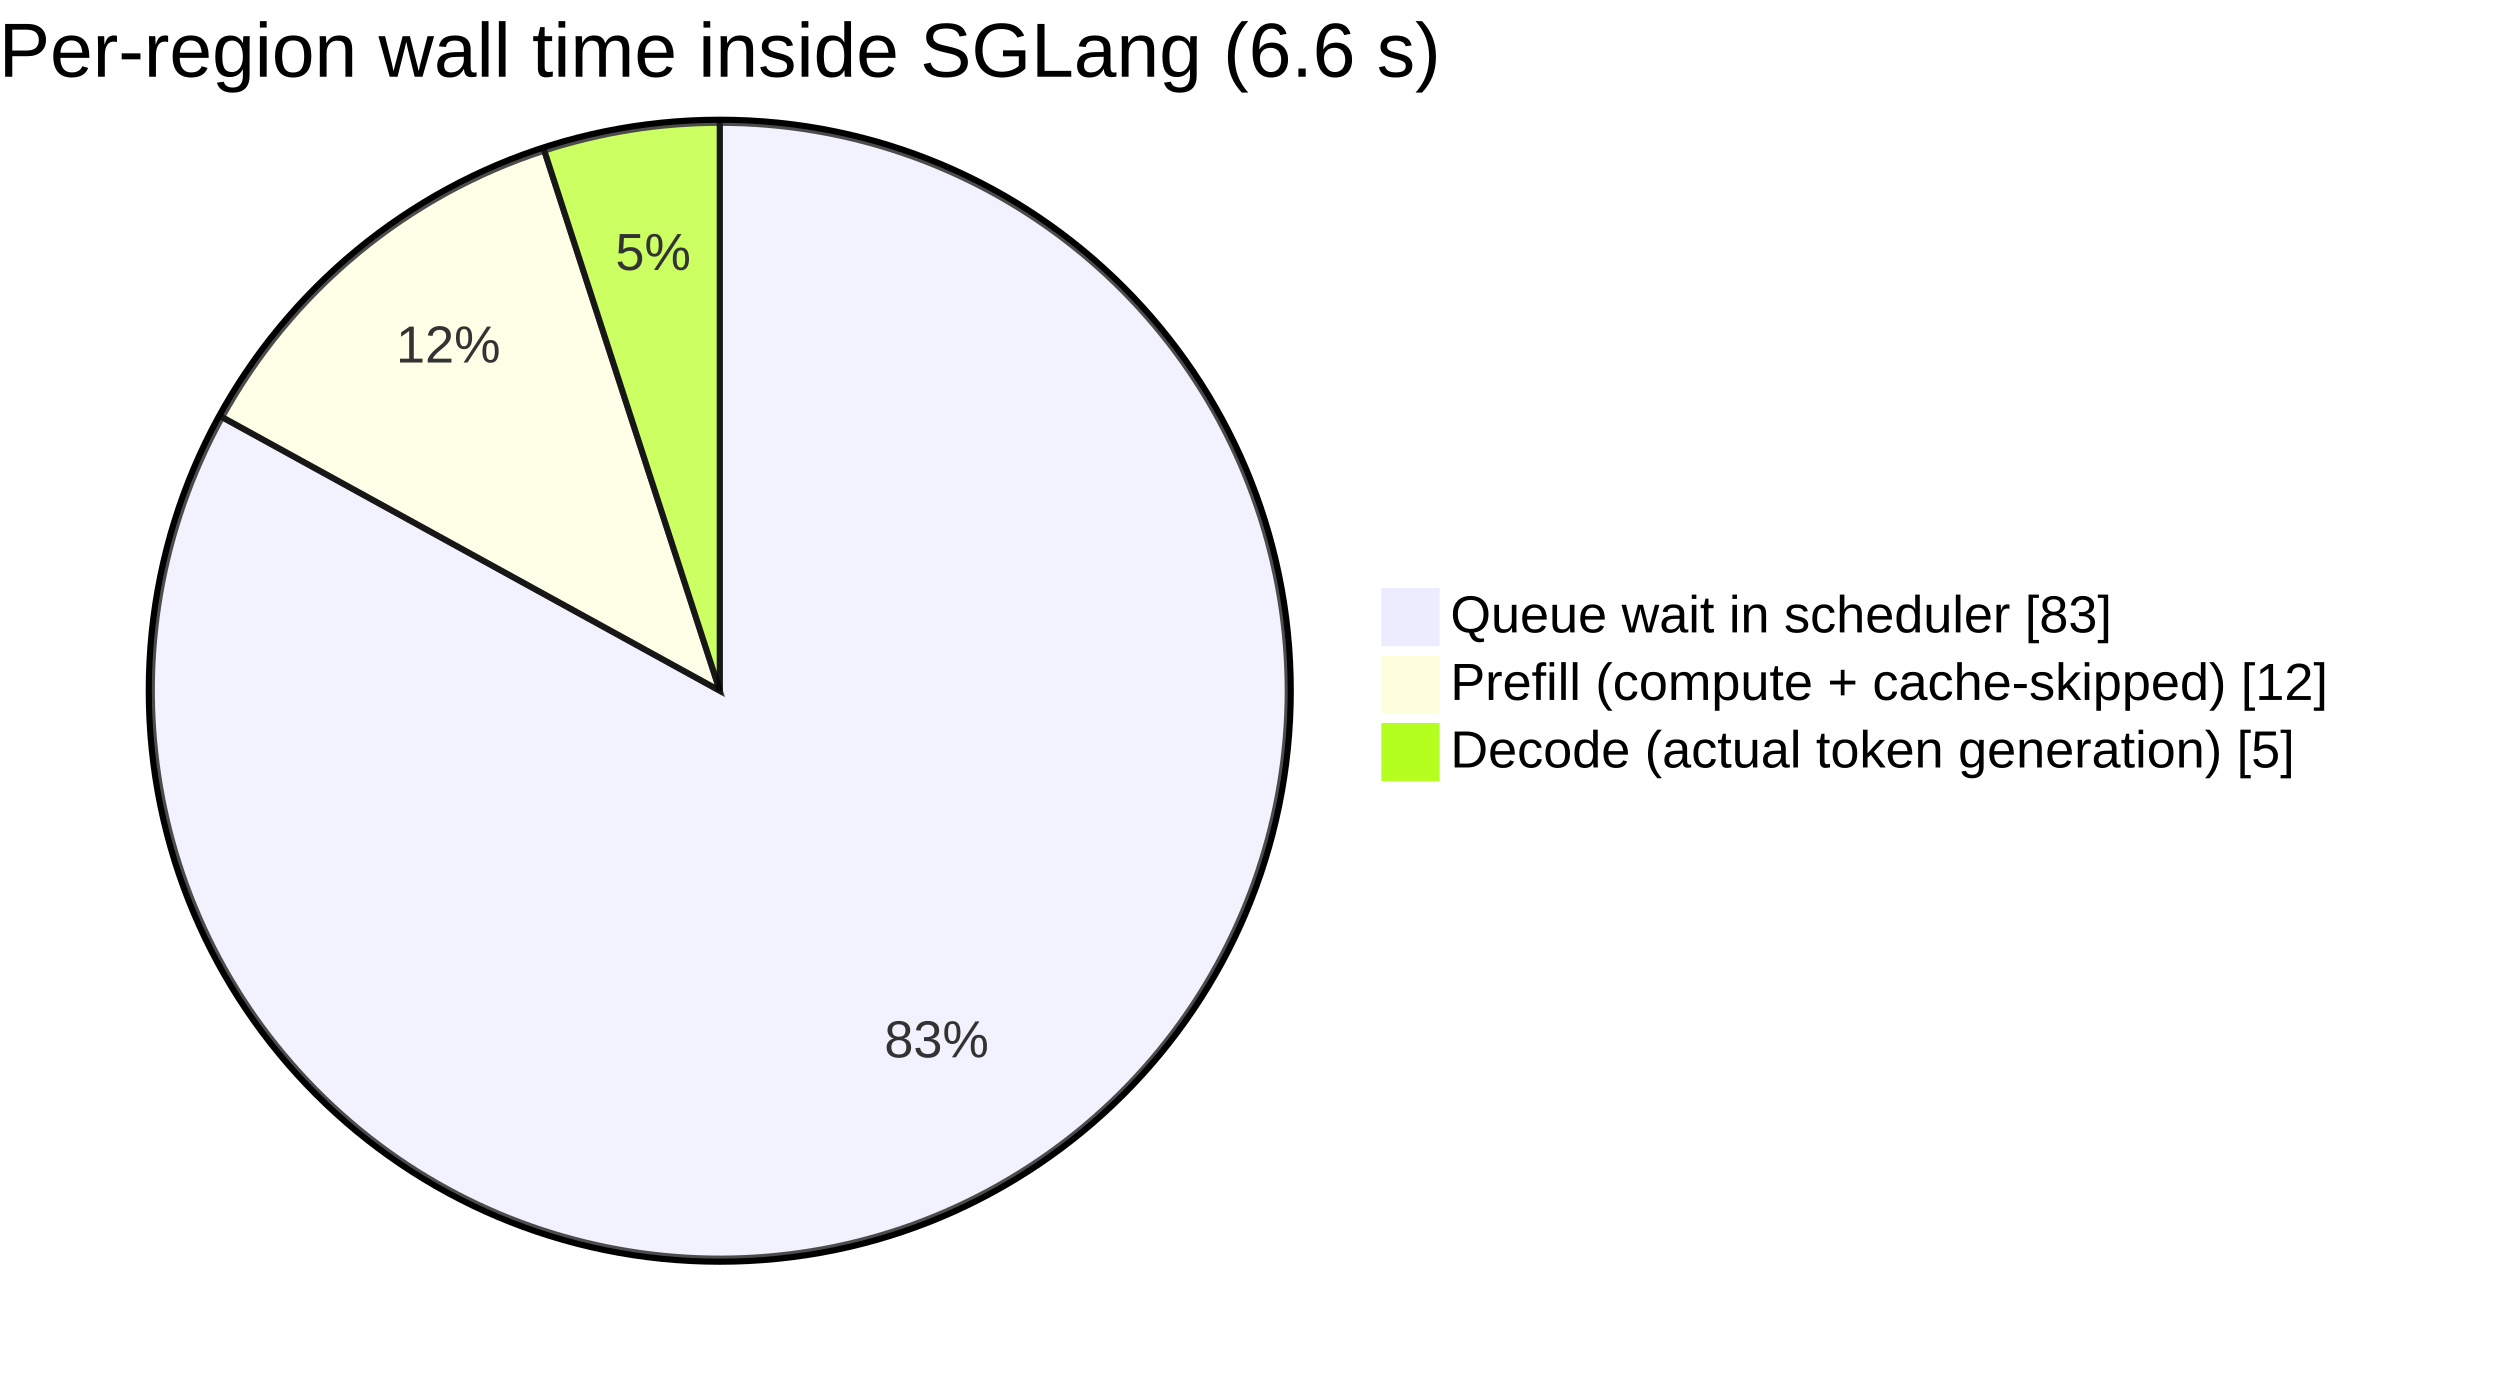
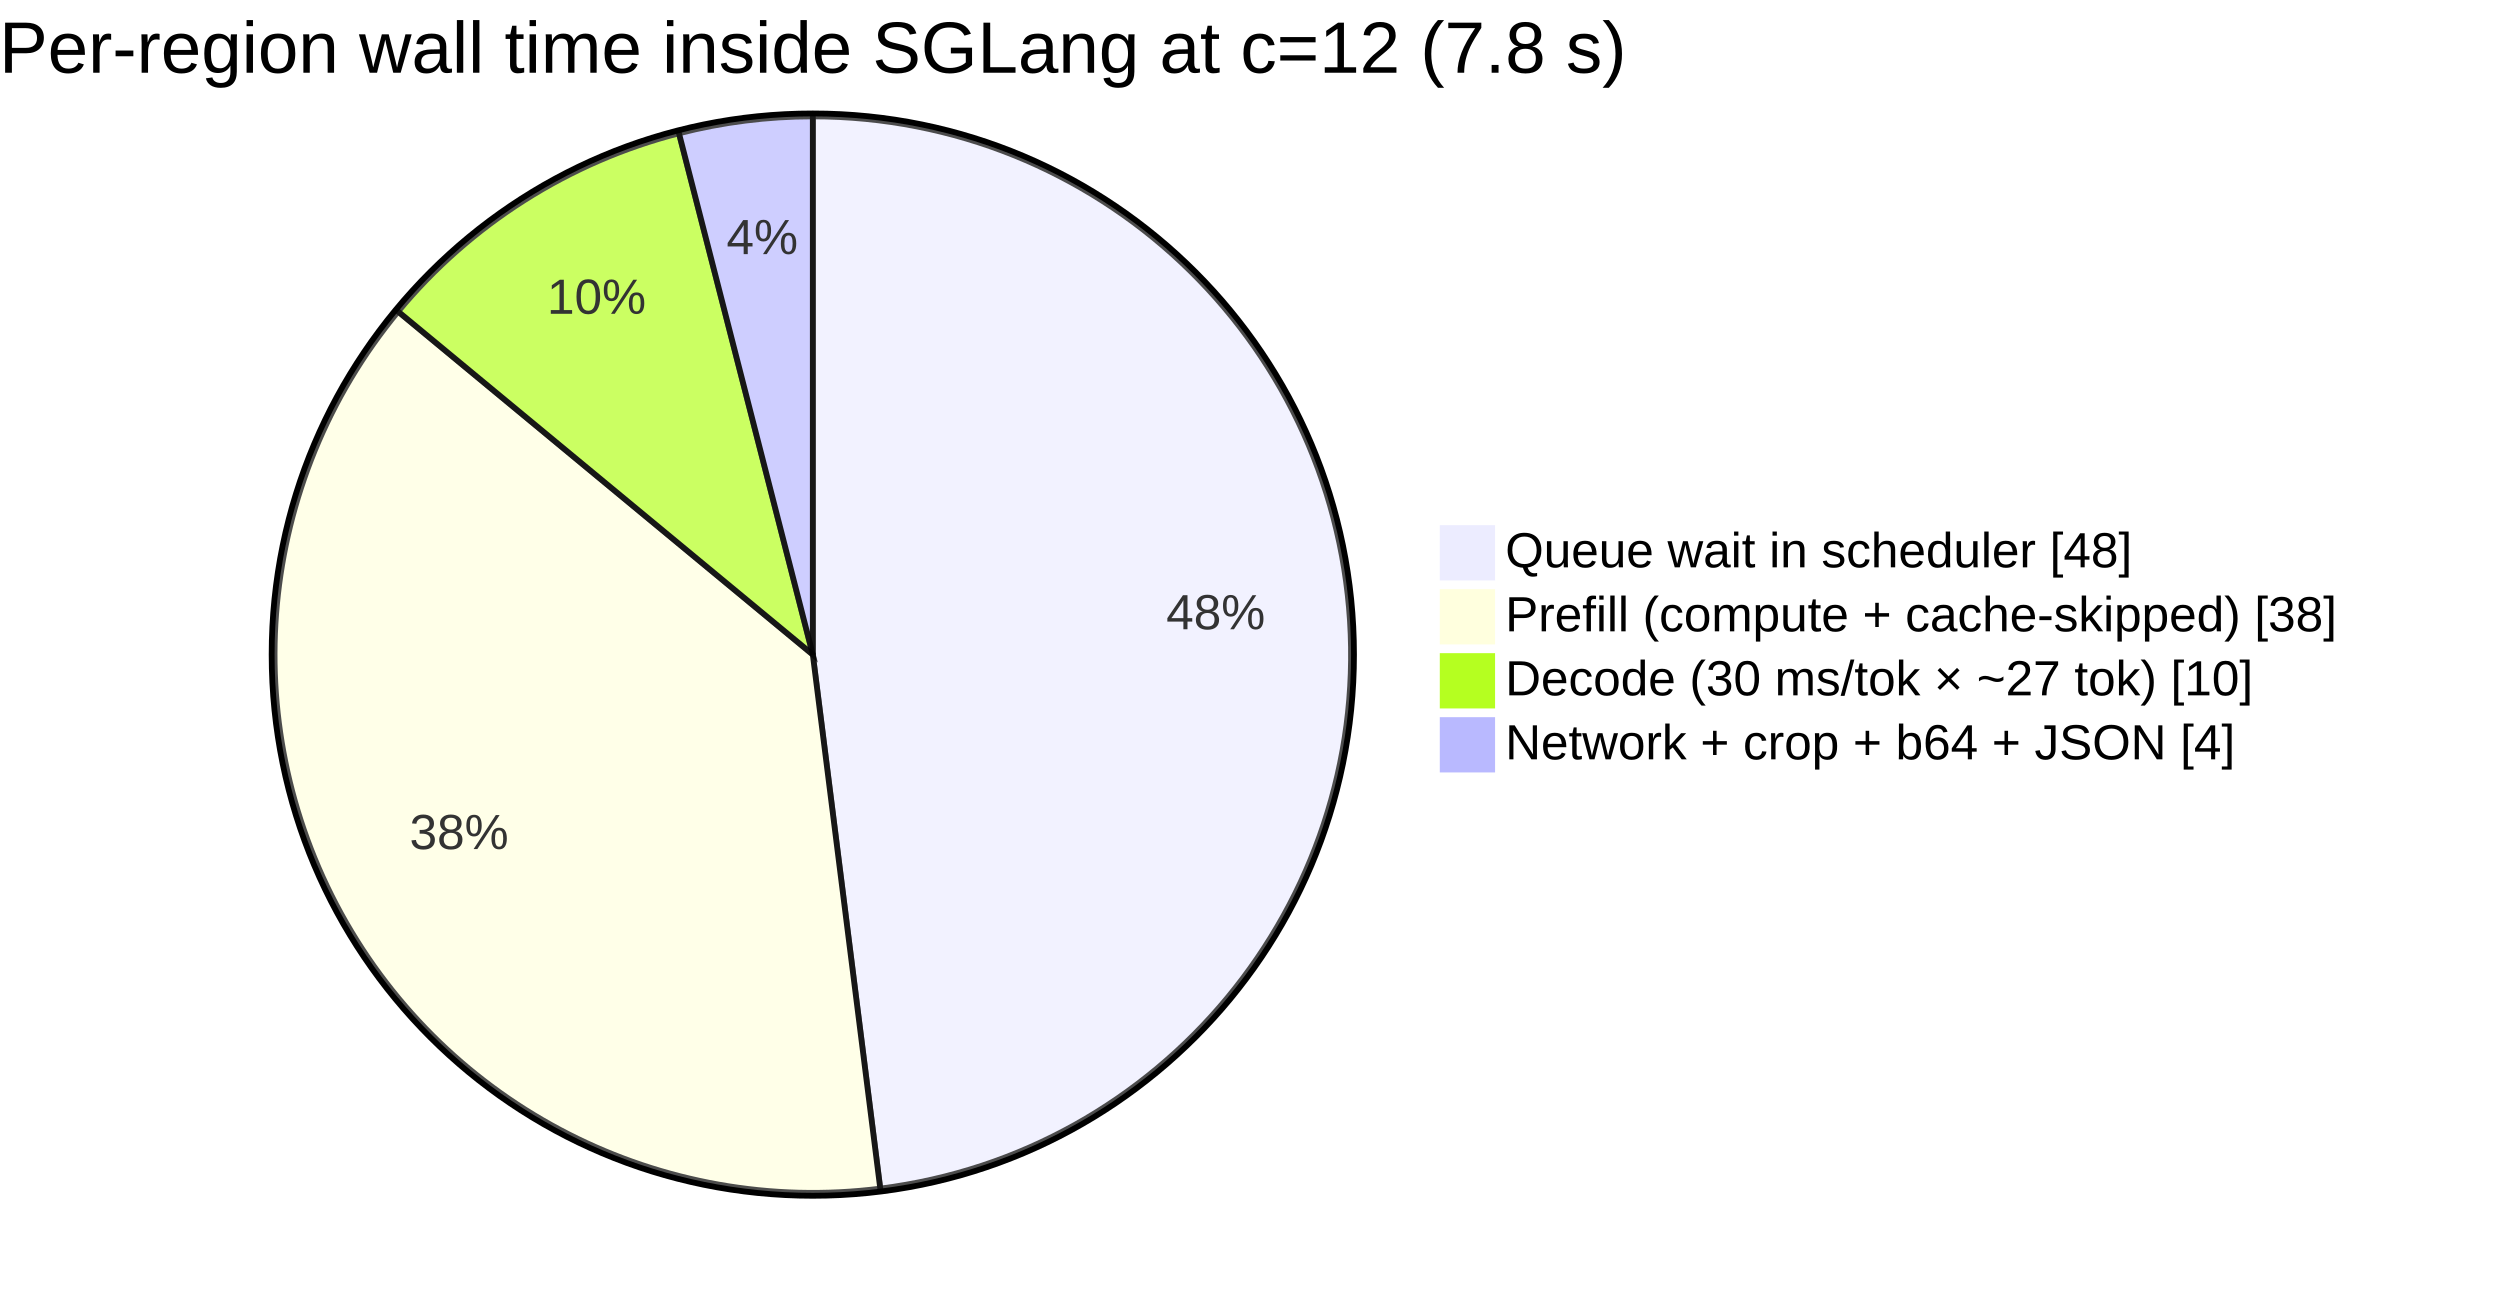
- <svg xmlns="http://www.w3.org/2000/svg" id="my-svg" width="100%" viewBox="-9.461 0 814.367 450" style="background-color: white;" role="graphics-document document" aria-roledescription="pie">
+ <svg xmlns="http://www.w3.org/2000/svg" id="my-svg" width="100%" viewBox="-54.375 0 859.281 450" style="background-color: white;" role="graphics-document document" aria-roledescription="pie">
  <style>#my-svg{font-family:"trebuchet ms",verdana,arial,sans-serif;font-size:16px;fill:#333;}@keyframes edge-animation-frame{from{stroke-dashoffset:0;}}@keyframes dash{to{stroke-dashoffset:0;}}#my-svg .edge-animation-slow{stroke-dasharray:9,5!important;stroke-dashoffset:900;animation:dash 50s linear infinite;stroke-linecap:round;}#my-svg .edge-animation-fast{stroke-dasharray:9,5!important;stroke-dashoffset:900;animation:dash 20s linear infinite;stroke-linecap:round;}#my-svg .error-icon{fill:#552222;}#my-svg .error-text{fill:#552222;stroke:#552222;}#my-svg .edge-thickness-normal{stroke-width:1px;}#my-svg .edge-thickness-thick{stroke-width:3.5px;}#my-svg .edge-pattern-solid{stroke-dasharray:0;}#my-svg .edge-thickness-invisible{stroke-width:0;fill:none;}#my-svg .edge-pattern-dashed{stroke-dasharray:3;}#my-svg .edge-pattern-dotted{stroke-dasharray:2;}#my-svg .marker{fill:#333333;stroke:#333333;}#my-svg .marker.cross{stroke:#333333;}#my-svg svg{font-family:"trebuchet ms",verdana,arial,sans-serif;font-size:16px;}#my-svg p{margin:0;}#my-svg .pieCircle{stroke:black;stroke-width:2px;opacity:0.7;}#my-svg .pieOuterCircle{stroke:black;stroke-width:2px;fill:none;}#my-svg .pieTitleText{text-anchor:middle;font-size:25px;fill:black;font-family:"trebuchet ms",verdana,arial,sans-serif;}#my-svg .slice{font-family:"trebuchet ms",verdana,arial,sans-serif;fill:#333;font-size:17px;}#my-svg .legend text{fill:black;font-family:"trebuchet ms",verdana,arial,sans-serif;font-size:17px;}#my-svg .node .neo-node{stroke:#9370DB;}#my-svg [data-look="neo"].node rect,#my-svg [data-look="neo"].cluster rect,#my-svg [data-look="neo"].node polygon{stroke:#9370DB;filter:drop-shadow(1px 2px 2px rgba(185, 185, 185, 1));}#my-svg [data-look="neo"].node path{stroke:#9370DB;stroke-width:1px;}#my-svg [data-look="neo"].node .outer-path{filter:drop-shadow(1px 2px 2px rgba(185, 185, 185, 1));}#my-svg [data-look="neo"].node .neo-line path{stroke:#9370DB;filter:none;}#my-svg [data-look="neo"].node circle{stroke:#9370DB;filter:drop-shadow(1px 2px 2px rgba(185, 185, 185, 1));}#my-svg [data-look="neo"].node circle .state-start{fill:#000000;}#my-svg [data-look="neo"].icon-shape .icon{fill:#9370DB;filter:drop-shadow(1px 2px 2px rgba(185, 185, 185, 1));}#my-svg [data-look="neo"].icon-shape .icon-neo path{stroke:#9370DB;filter:drop-shadow(1px 2px 2px rgba(185, 185, 185, 1));}#my-svg :root{--mermaid-font-family:"trebuchet ms",verdana,arial,sans-serif;}</style>
  <g />
  <g transform="translate(225,225)">
    <circle cx="0" cy="0" r="186" class="pieOuterCircle" />
-     <path d="M0,-185A185,185,0,1,1,-162.117,-89.124L0,0Z" fill="#ECECFF" class="pieCircle" />
-     <path d="M-162.117,-89.124A185,185,0,0,1,-57.168,-175.945L0,0Z" fill="#ffffde" class="pieCircle" />
-     <path d="M-57.168,-175.945A185,185,0,0,1,0,-185L0,0Z" fill="hsl(80, 100%, 56.275%)" class="pieCircle" />
-     <text transform="translate(70.6295,119.428)" class="slice" style="text-anchor: middle;">83%</text>
-     <text transform="translate(-88.44258,-106.9087)" class="slice" style="text-anchor: middle;">12%</text>
-     <text transform="translate(-21.70528,-137.0418)" class="slice" style="text-anchor: middle;">5%</text>
-     <text x="0" y="-200" class="pieTitleText">Per-region wall time inside SGLang (6.6 s)</text>
-     <g class="legend" transform="translate(216,-33)">
+     <path d="M0,-185A185,185,0,0,1,23.187,183.541L0,0Z" fill="#ECECFF" class="pieCircle" />
+     <path d="M23.187,183.541A185,185,0,0,1,-142.545,-117.923L0,0Z" fill="#ffffde" class="pieCircle" />
+     <path d="M-142.545,-117.923A185,185,0,0,1,-46.008,-179.188L0,0Z" fill="hsl(80, 100%, 56.275%)" class="pieCircle" />
+     <path d="M-46.008,-179.188A185,185,0,0,1,0,-185L0,0Z" fill="hsl(240, 100%, 86.275%)" class="pieCircle" />
+     <text transform="translate(138.4762,-8.712185)" class="slice" style="text-anchor: middle;">48%</text>
+     <text transform="translate(-121.5876,66.84332)" class="slice" style="text-anchor: middle;">38%</text>
+     <text transform="translate(-74.34597,-117.1505)" class="slice" style="text-anchor: middle;">10%</text>
+     <text transform="translate(-17.38999,-137.6559)" class="slice" style="text-anchor: middle;">4%</text>
+     <text x="0" y="-200" class="pieTitleText">Per-region wall time inside SGLang at c=12 (7.8 s)</text>
+     <g class="legend" transform="translate(216,-44)">
      <rect width="18" height="18" style="fill: rgb(236, 236, 255); stroke: rgb(236, 236, 255);" />
-       <text x="22" y="14">Queue wait in scheduler [83]</text>
+       <text x="22" y="14">Queue wait in scheduler [48]</text>
    </g>
-     <g class="legend" transform="translate(216,-11)">
+     <g class="legend" transform="translate(216,-22)">
      <rect width="18" height="18" style="fill: rgb(255, 255, 222); stroke: rgb(255, 255, 222);" />
-       <text x="22" y="14">Prefill (compute + cache-skipped) [12]</text>
+       <text x="22" y="14">Prefill (compute + cache-skipped) [38]</text>
    </g>
-     <g class="legend" transform="translate(216,11)">
+     <g class="legend" transform="translate(216,0)">
      <rect width="18" height="18" style="fill: rgb(181, 255, 32); stroke: rgb(181, 255, 32);" />
-       <text x="22" y="14">Decode (actual token generation) [5]</text>
+       <text x="22" y="14">Decode (30 ms/tok × ~27 tok) [10]</text>
+     </g>
+     <g class="legend" transform="translate(216,22)">
+       <rect width="18" height="18" style="fill: rgb(185, 185, 255); stroke: rgb(185, 185, 255);" />
+       <text x="22" y="14">Network + crop + b64 + JSON [4]</text>
    </g>
  </g>
</svg>
